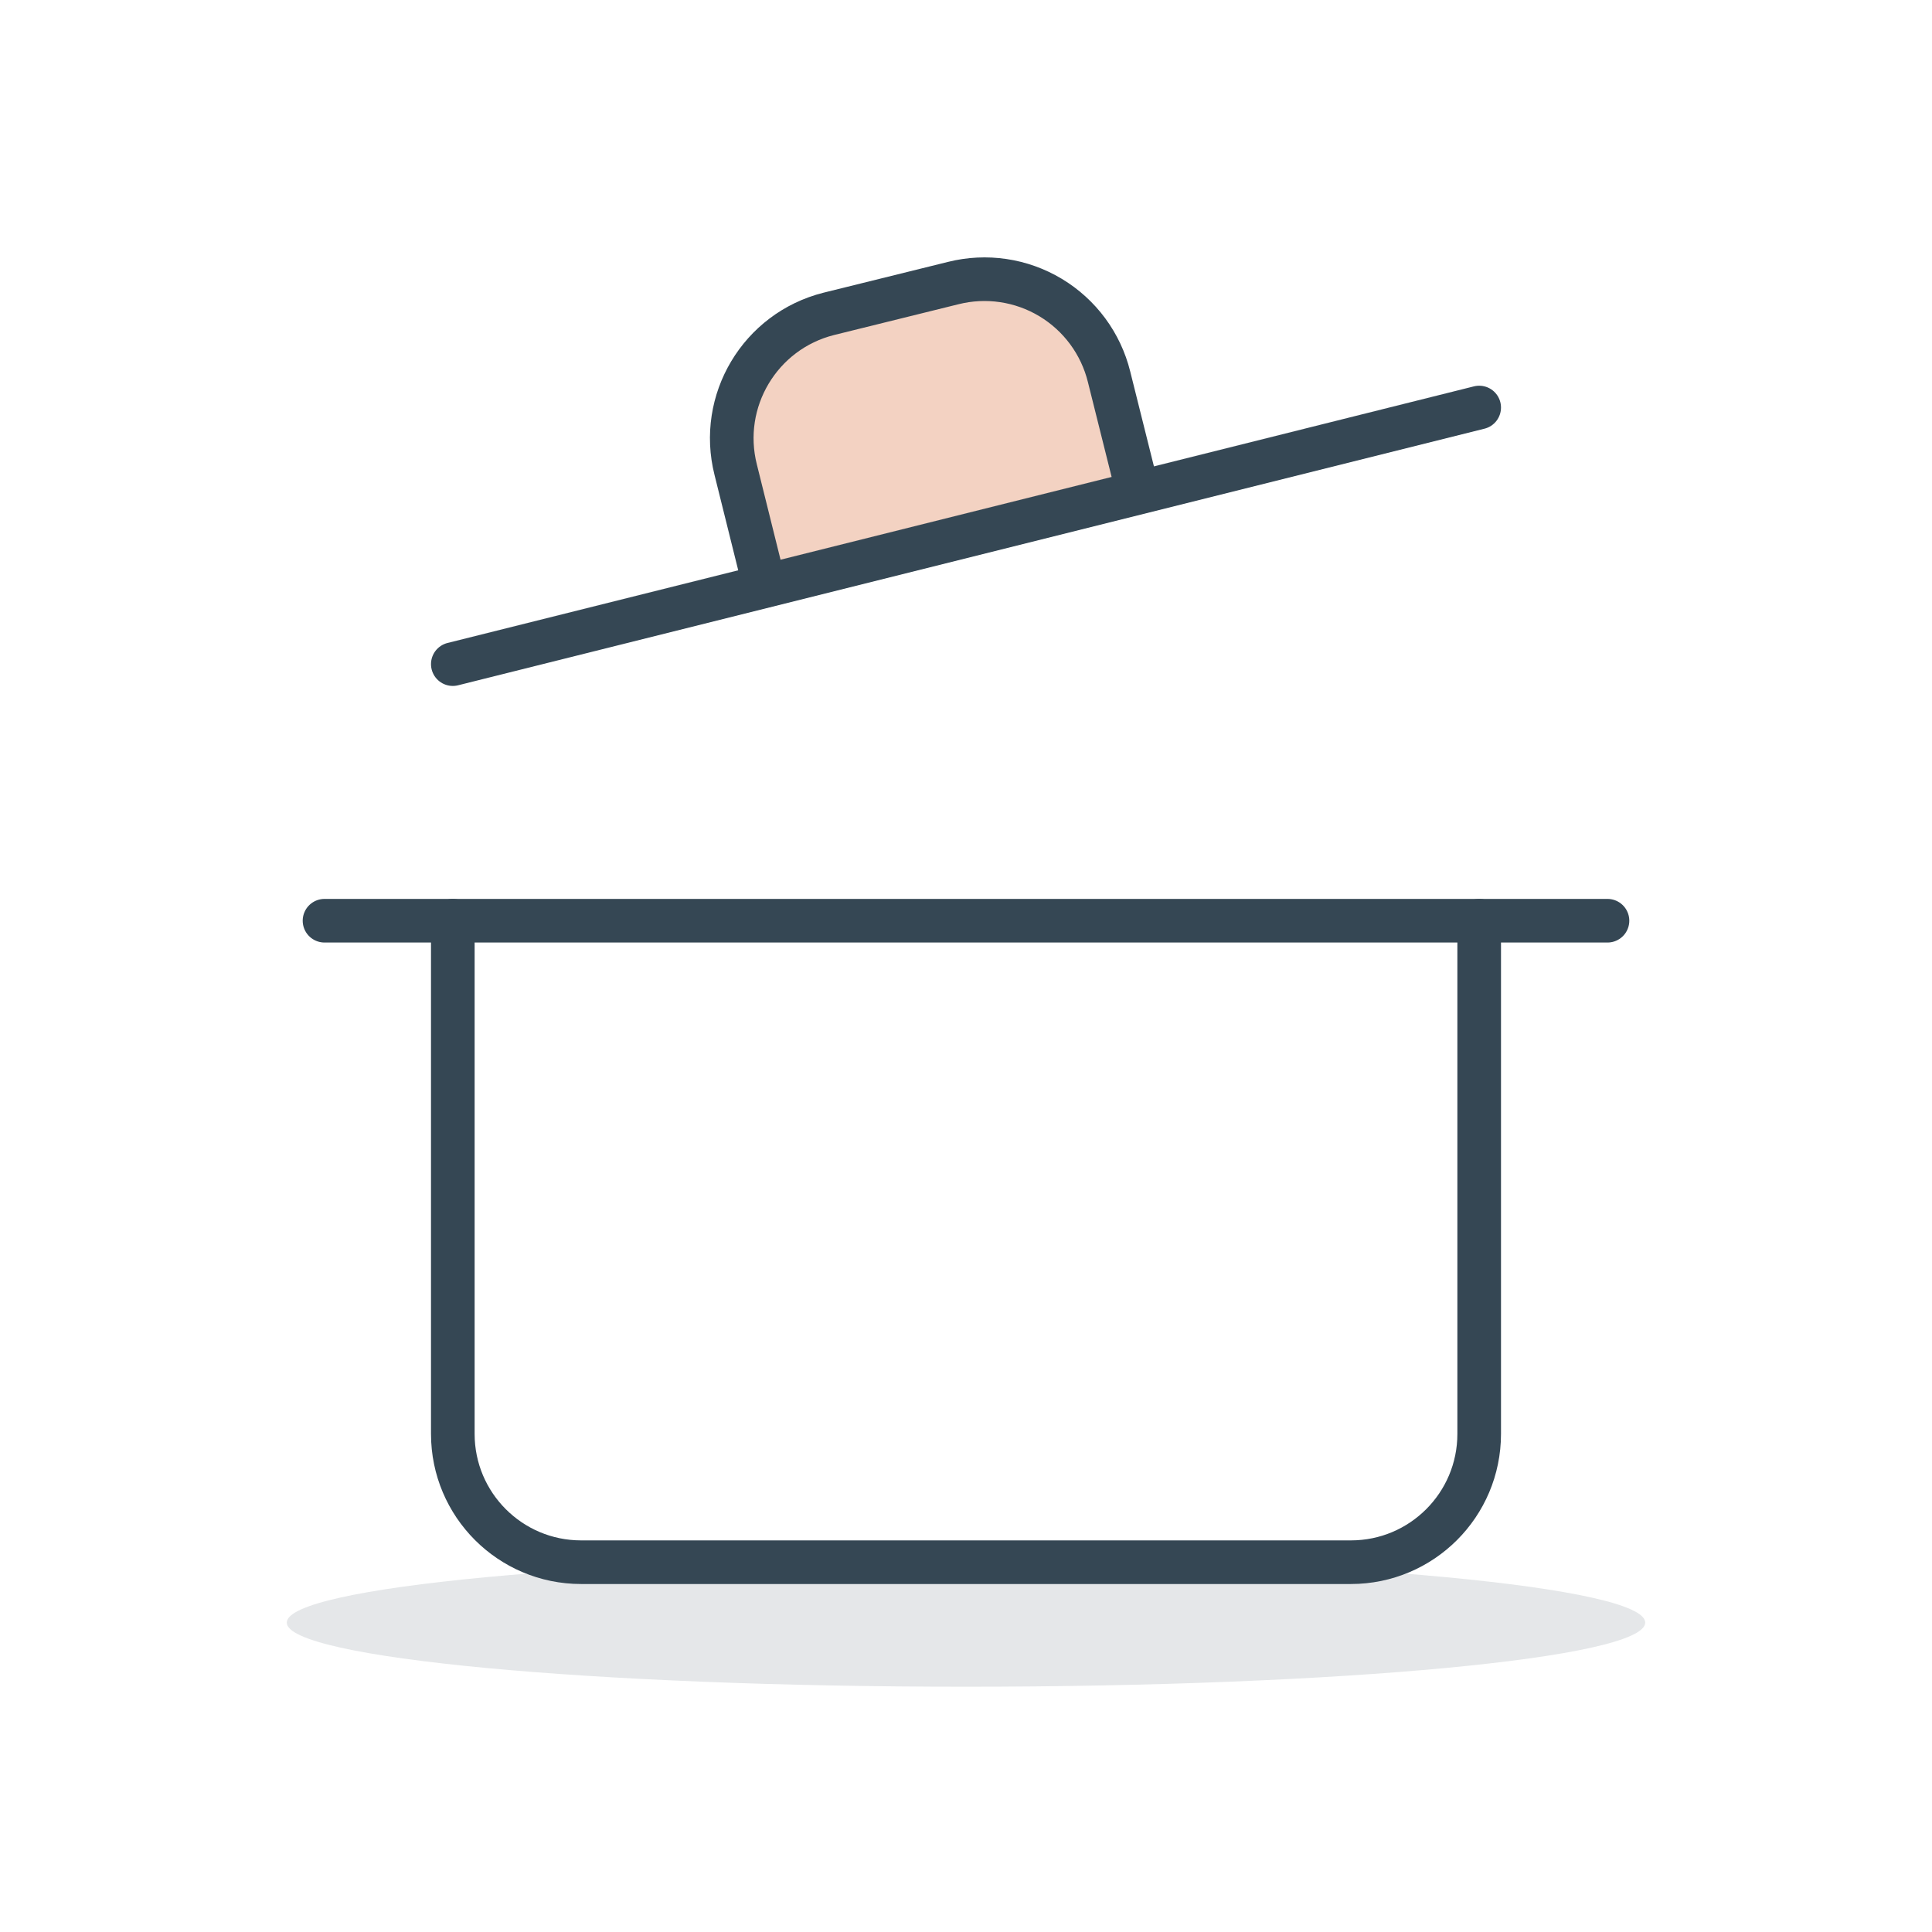
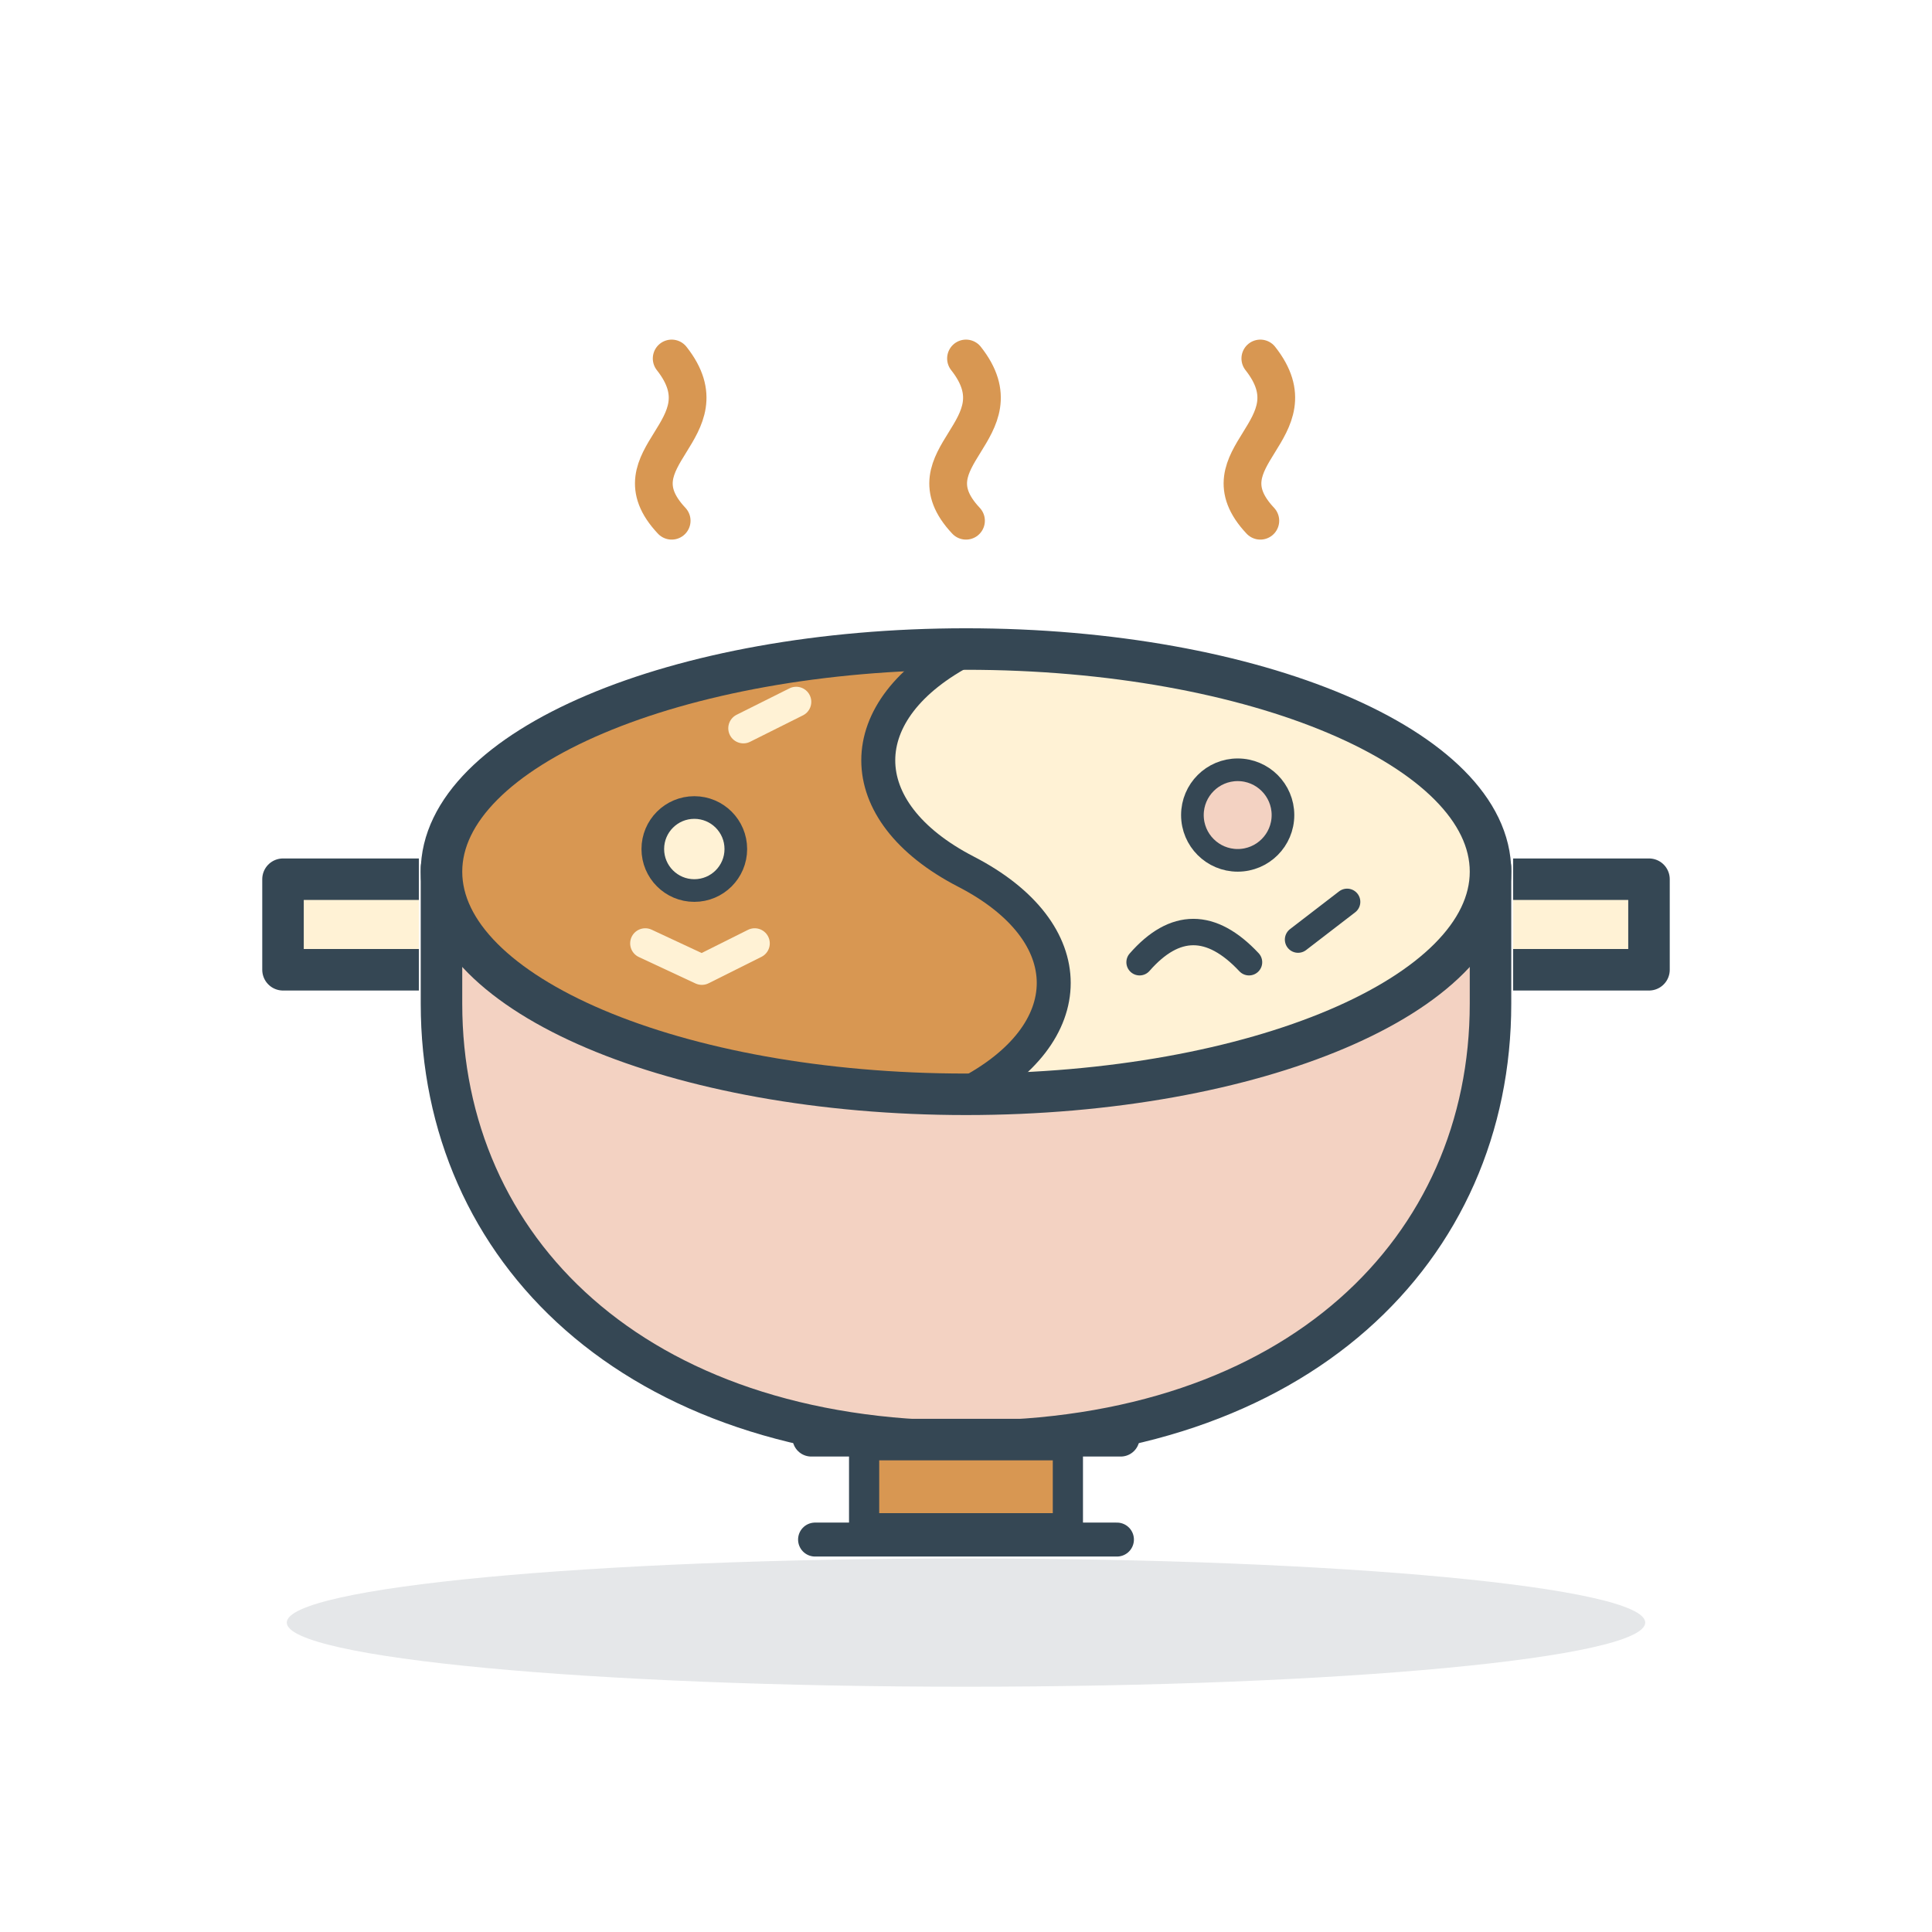
- <svg xmlns="http://www.w3.org/2000/svg" aria-label="支出/口腹之欲/火锅" role="img" viewBox="0 0 512 512">
-   <ellipse cx="256" cy="430" fill="#354754" opacity=".13" rx="180" ry="17" />
-   <svg fill="none" height="408" stroke="#354754" stroke-linecap="round" stroke-linejoin="round" stroke-width=".68" viewBox="0 0 24 24" width="408" x="52" y="40">
-     <g stroke="none">
-       <path d="m8.86 6.78-.45-1.81a2 2 0 0 1 1.45-2.43l1.94-.48a2 2 0 0 1 2.43 1.46l.45 1.8" fill="#F3D2C2" />
-     </g>
-     <g fill="none">
-       <path d="M2 12h20" />
-       <path d="M20 12v8a2 2 0 0 1-2 2H6a2 2 0 0 1-2-2v-8" />
-       <path d="m4 8 16-4" />
-       <path d="m8.86 6.78-.45-1.81a2 2 0 0 1 1.45-2.43l1.94-.48a2 2 0 0 1 2.43 1.46l.45 1.8" />
-     </g>
-   </svg>
+ <svg xmlns="http://www.w3.org/2000/svg" viewBox="0 0 512 512" role="img" aria-label="支出/口腹之欲/火锅">
+   <ellipse cx="256" cy="430" rx="180" ry="17" fill="#354754" opacity=".13" />
+   <path d="M178 138c-16-17 15-24 0-43m78 43c-16-17 15-24 0-43m78 43c-16-17 15-24 0-43" fill="none" stroke="#D89752" stroke-width="10" stroke-linecap="round" />
+   <path d="M111 233H75v24h36m290-24h36v24h-36" fill="#FFF2D5" stroke="#354754" stroke-width="11" stroke-linejoin="round" />
+   <path d="M117 230v36c0 65 51 116 139 116s139-51 139-116v-36Z" fill="#F3D2C2" stroke="#354754" stroke-width="11" stroke-linejoin="round" />
+   <path d="M215 381h82" stroke="#354754" stroke-width="10" stroke-linecap="round" />
+   <ellipse cx="256" cy="231" rx="139" ry="59" fill="#FFF2D5" />
+   <clipPath id="broth">
+     <ellipse cx="256" cy="231" rx="139" ry="59" />
+   </clipPath>
+   <path d="M110 168h146c-31 16-31 43 0 63s31 43 0 63H110Z" fill="#D89752" clip-path="url(#broth)" />
+   <ellipse cx="256" cy="231" rx="139" ry="59" fill="none" stroke="#354754" stroke-width="11" />
+   <path d="M256 172c-31 16-31 43 0 59s31 43 0 59" fill="none" stroke="#354754" stroke-width="9" stroke-linecap="round" />
+   <circle cx="184" cy="225" r="11" fill="#FFF2D5" stroke="#354754" stroke-width="6" />
+   <path d="m171 250 15 7 14-7m-3-57 14-7" fill="none" stroke="#FFF2D5" stroke-width="8" stroke-linecap="round" stroke-linejoin="round" />
+   <circle cx="328" cy="216" r="12" fill="#F3D2C2" stroke="#354754" stroke-width="6" />
+   <path d="M302 255q14-16 29 0m13-6 13-10" fill="none" stroke="#354754" stroke-width="7" stroke-linecap="round" />
+   <path d="M229 383h54v22h-54Z" fill="#D89752" stroke="#354754" stroke-width="8" stroke-linejoin="round" />
+   <path d="M216 408h80" stroke="#354754" stroke-width="9" stroke-linecap="round" />
</svg>
